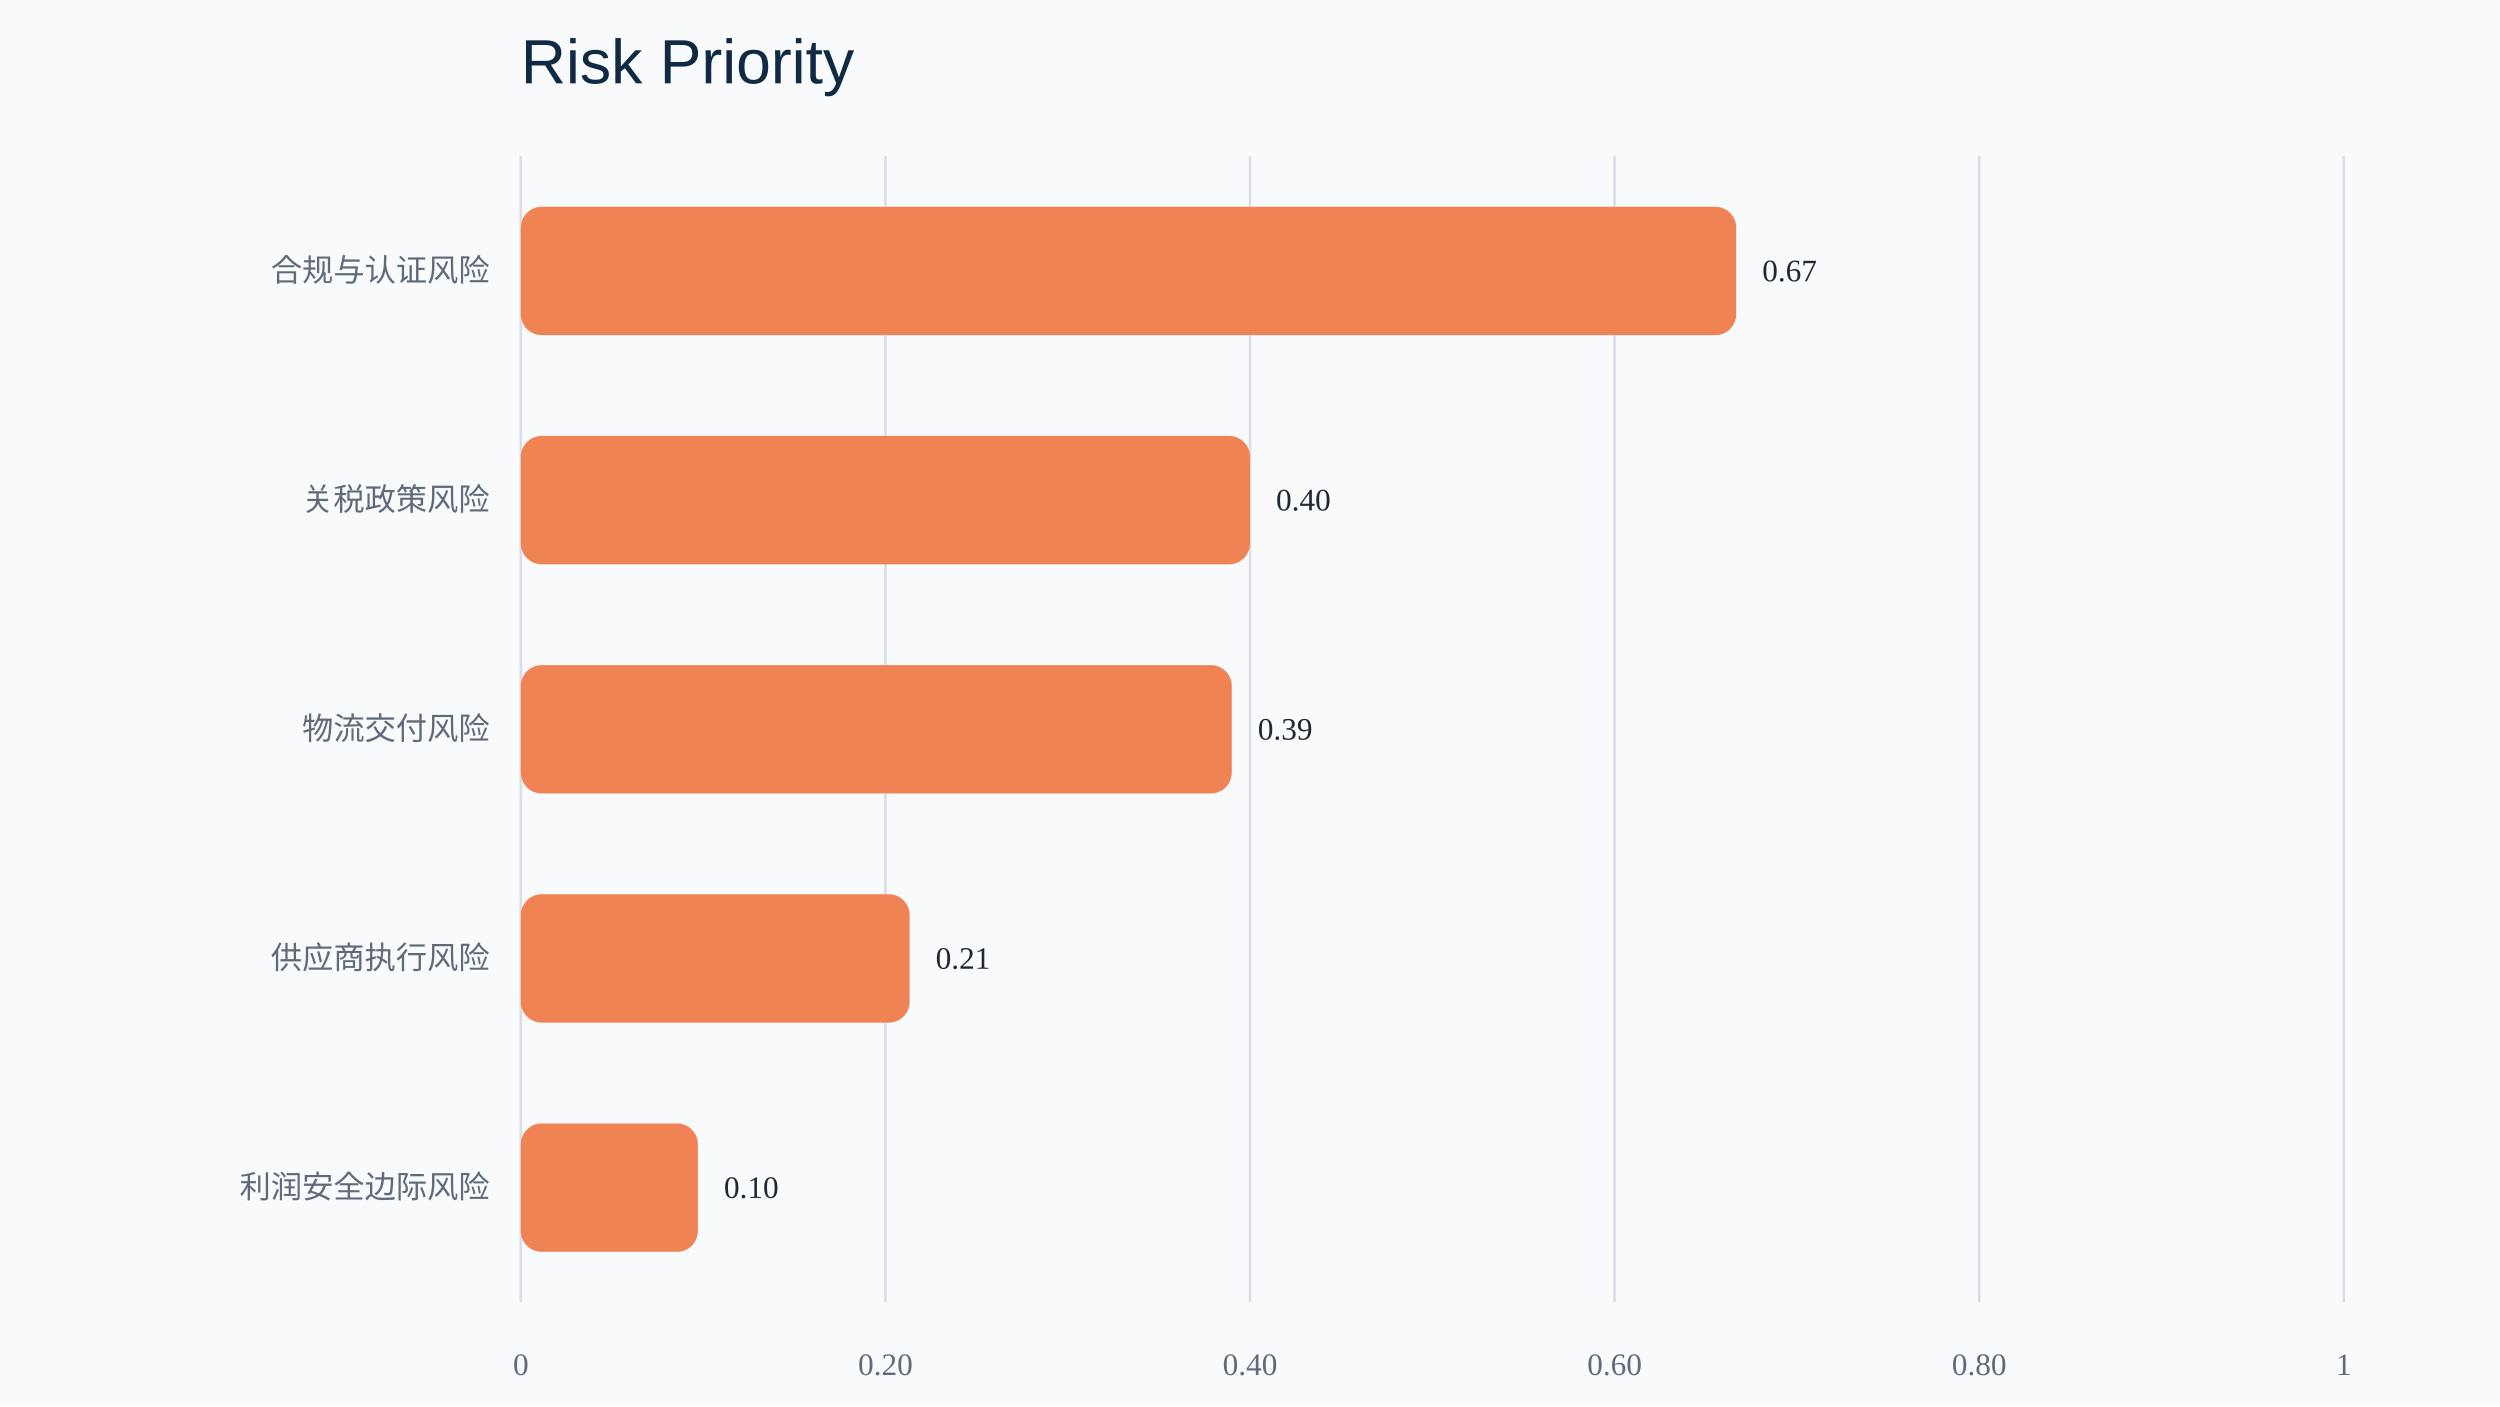
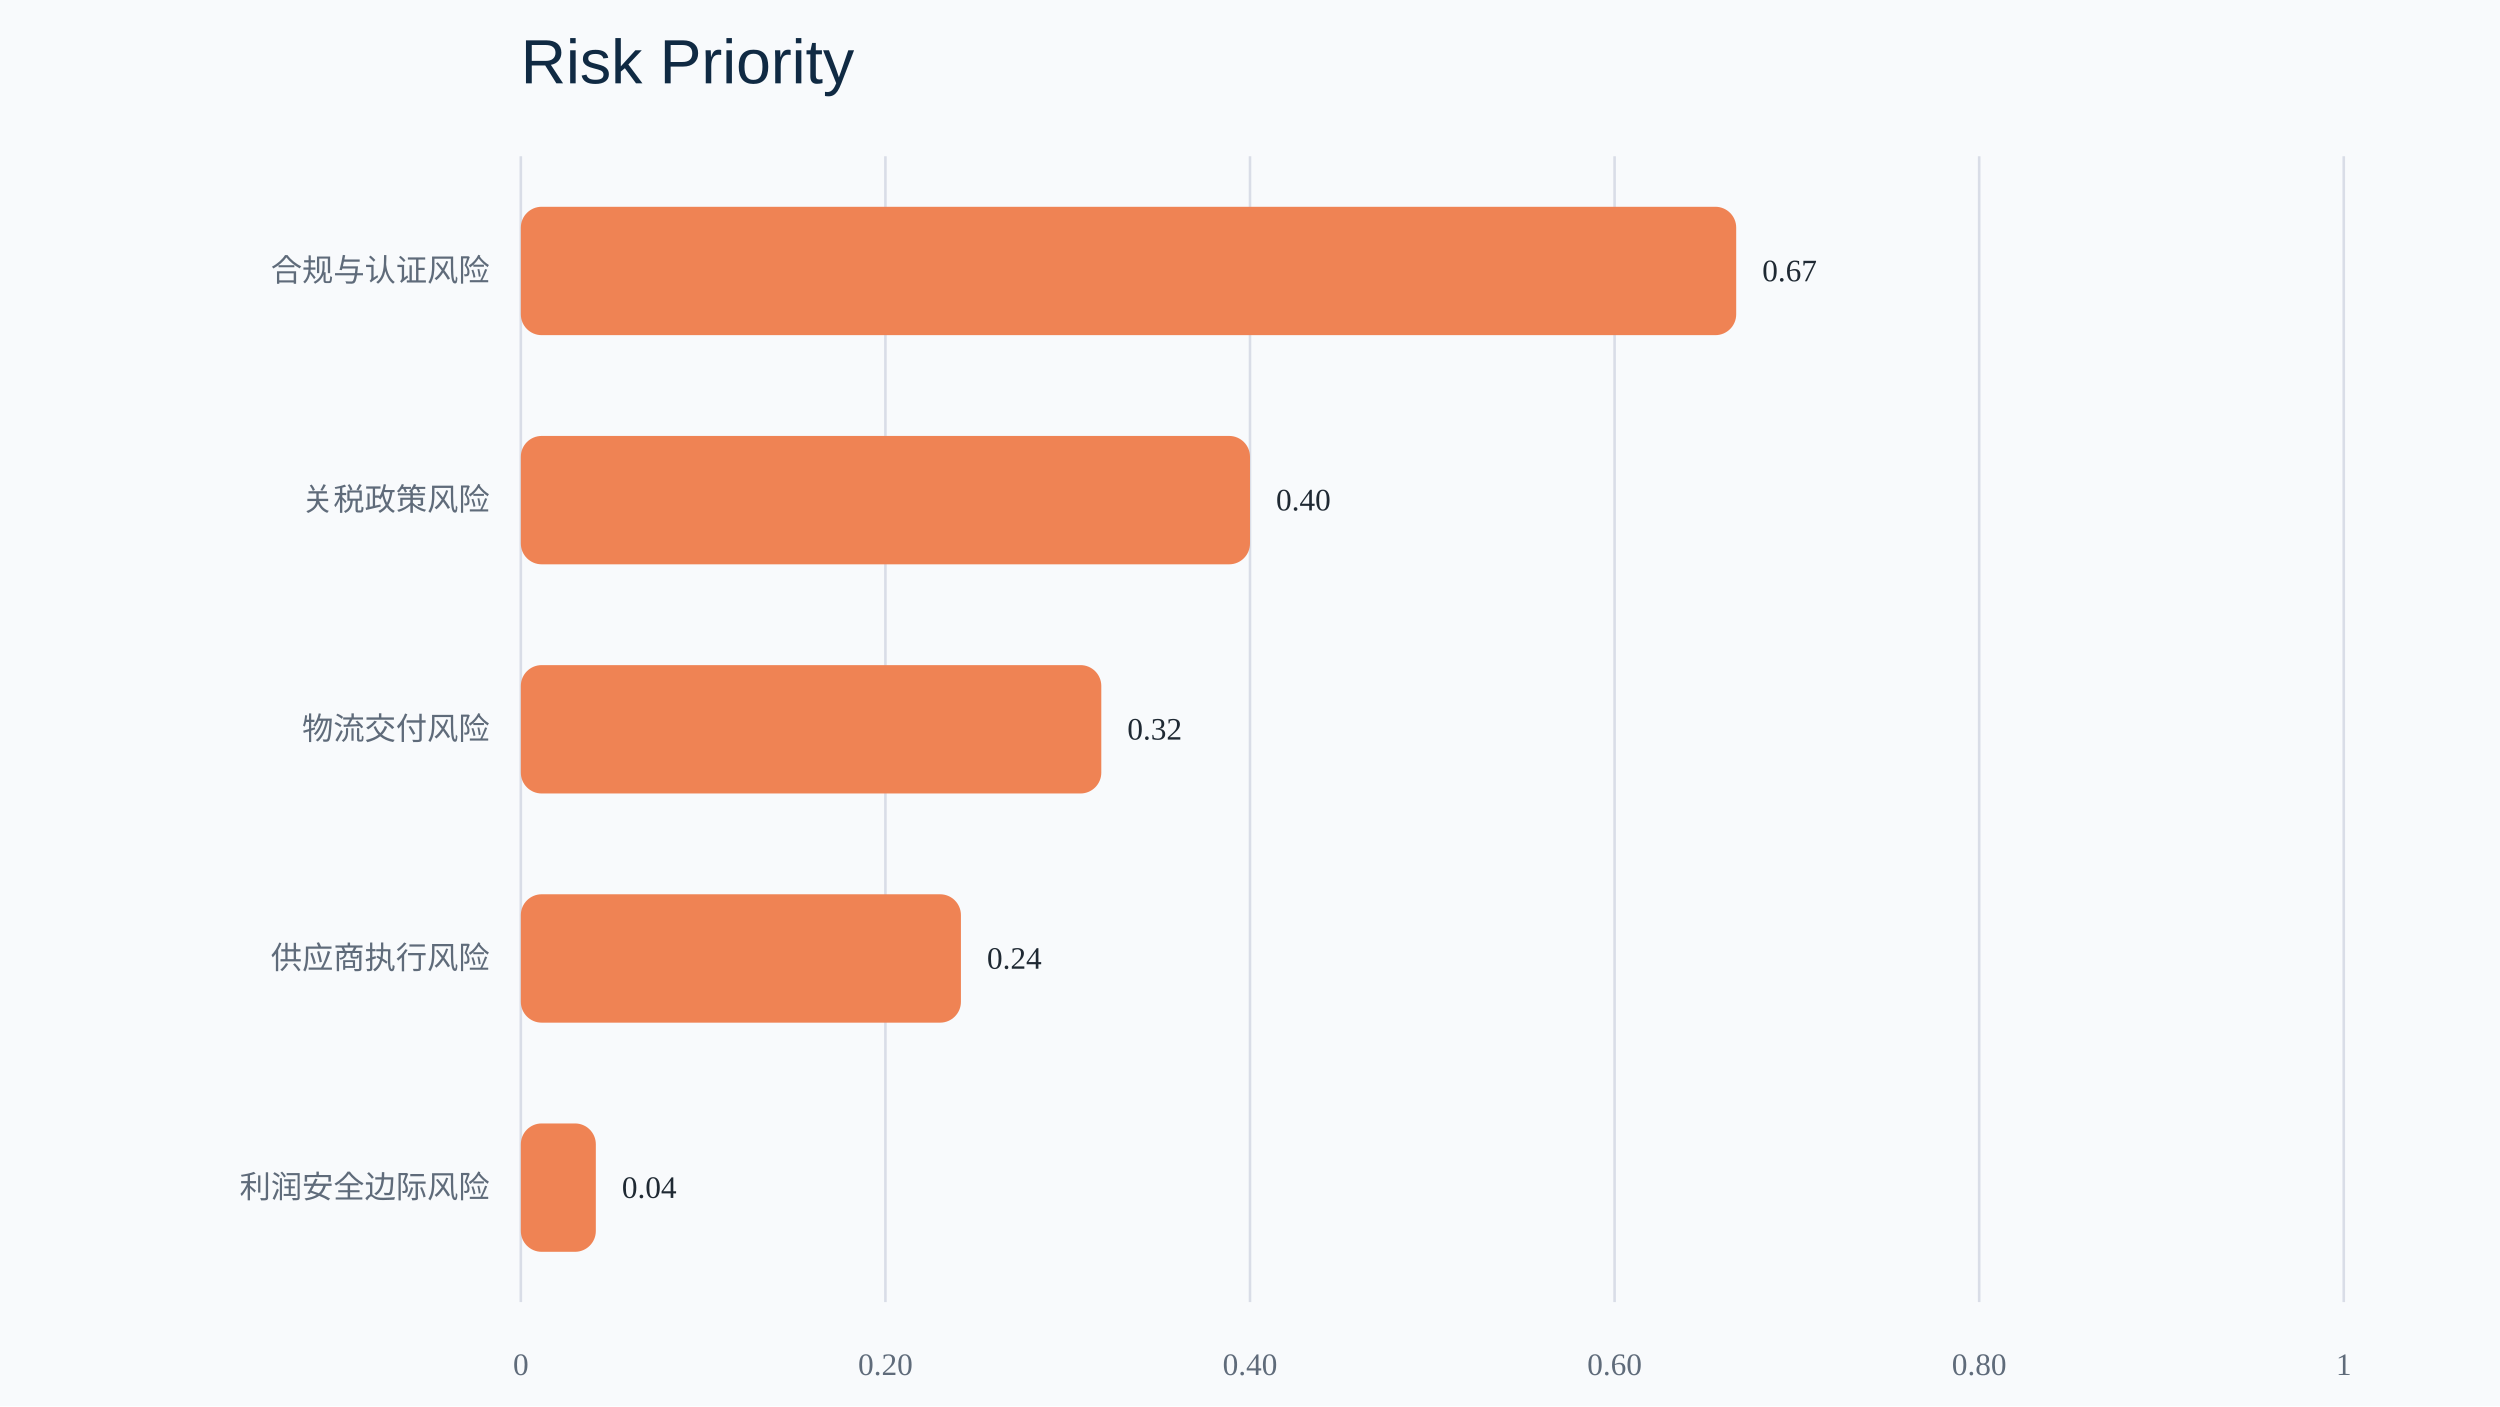
<svg xmlns="http://www.w3.org/2000/svg" width="960" height="540" viewBox="0 0 960 540">
  <rect width="100%" height="100%" fill="#f8fafc" />
  <text x="200" y="32" font-size="24" font-family="Arial, sans-serif" fill="#102a43">Risk Priority</text>
  <line x1="200.0" y1="60" x2="200.0" y2="500" stroke="#d9dde7" stroke-width="1" />
  <text x="200.0" y="528" text-anchor="middle" font-size="12" fill="#5f6b7a">0</text>
  <line x1="340.0" y1="60" x2="340.0" y2="500" stroke="#d9dde7" stroke-width="1" />
  <text x="340.0" y="528" text-anchor="middle" font-size="12" fill="#5f6b7a">0.20</text>
  <line x1="480.0" y1="60" x2="480.0" y2="500" stroke="#d9dde7" stroke-width="1" />
  <text x="480.0" y="528" text-anchor="middle" font-size="12" fill="#5f6b7a">0.40</text>
  <line x1="620.0" y1="60" x2="620.0" y2="500" stroke="#d9dde7" stroke-width="1" />
  <text x="620.0" y="528" text-anchor="middle" font-size="12" fill="#5f6b7a">0.60</text>
  <line x1="760.0" y1="60" x2="760.0" y2="500" stroke="#d9dde7" stroke-width="1" />
  <text x="760.0" y="528" text-anchor="middle" font-size="12" fill="#5f6b7a">0.80</text>
  <line x1="900.0" y1="60" x2="900.0" y2="500" stroke="#d9dde7" stroke-width="1" />
  <text x="900.0" y="528" text-anchor="middle" font-size="12" fill="#5f6b7a">1</text>
  <rect x="200" y="79.4" width="466.7" height="49.3" rx="8" fill="#ef8354" />
  <rect x="200" y="167.4" width="280.0" height="49.3" rx="8" fill="#ef8354" />
-   <rect x="200" y="255.4" width="273.0" height="49.3" rx="8" fill="#ef8354" />
-   <rect x="200" y="343.4" width="149.3" height="49.3" rx="8" fill="#ef8354" />
-   <rect x="200" y="431.4" width="68.0" height="49.3" rx="8" fill="#ef8354" />
+   <rect x="200" y="255.4" width="222.9" height="49.3" rx="8" fill="#ef8354" />
+   <rect x="200" y="343.4" width="169.0" height="49.3" rx="8" fill="#ef8354" />
+   <rect x="200" y="431.4" width="28.8" height="49.3" rx="8" fill="#ef8354" />
  <text x="188" y="108.0" text-anchor="end" font-size="12" fill="#5f6b7a">合规与认证风险</text>
  <text x="188" y="196.0" text-anchor="end" font-size="12" fill="#5f6b7a">关税政策风险</text>
  <text x="188" y="284.0" text-anchor="end" font-size="12" fill="#5f6b7a">物流交付风险</text>
  <text x="188" y="372.0" text-anchor="end" font-size="12" fill="#5f6b7a">供应商执行风险</text>
  <text x="188" y="460.0" text-anchor="end" font-size="12" fill="#5f6b7a">利润安全边际风险</text>
  <text x="676.7" y="108.0" font-size="12" fill="#1f2933">0.67</text>
  <text x="490.0" y="196.0" font-size="12" fill="#1f2933">0.40</text>
-   <text x="483.0" y="284.0" font-size="12" fill="#1f2933">0.39</text>
-   <text x="359.3" y="372.0" font-size="12" fill="#1f2933">0.21</text>
-   <text x="278.0" y="460.0" font-size="12" fill="#1f2933">0.10</text>
+   <text x="432.9" y="284.0" font-size="12" fill="#1f2933">0.32</text>
+   <text x="379.0" y="372.0" font-size="12" fill="#1f2933">0.24</text>
+   <text x="238.8" y="460.0" font-size="12" fill="#1f2933">0.04</text>
</svg>
